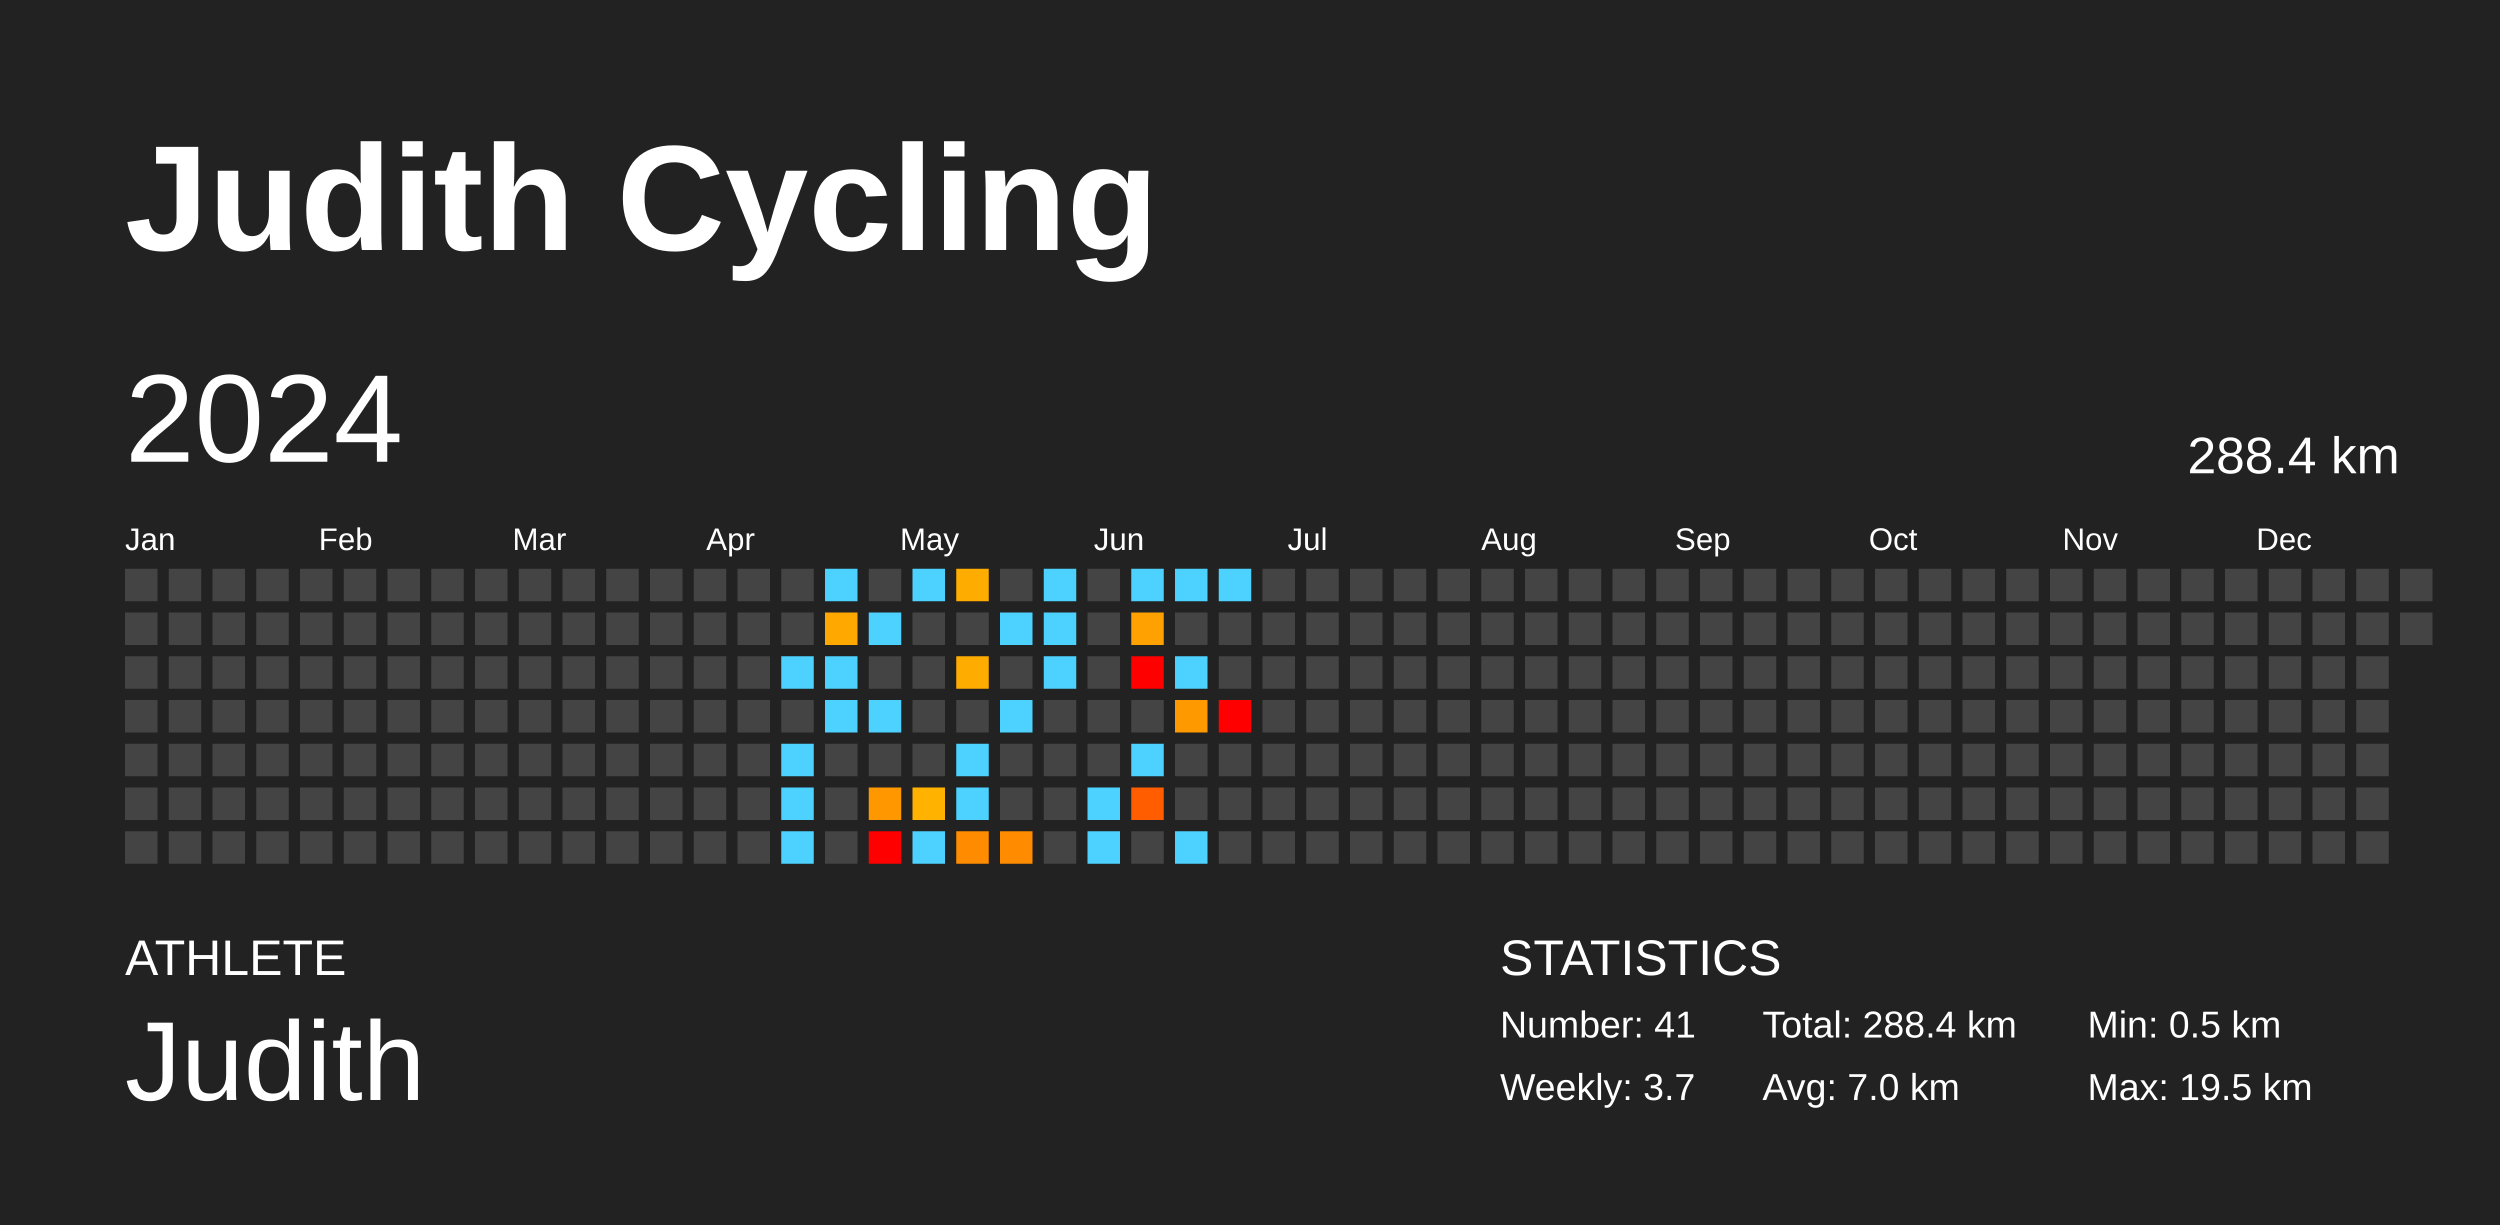
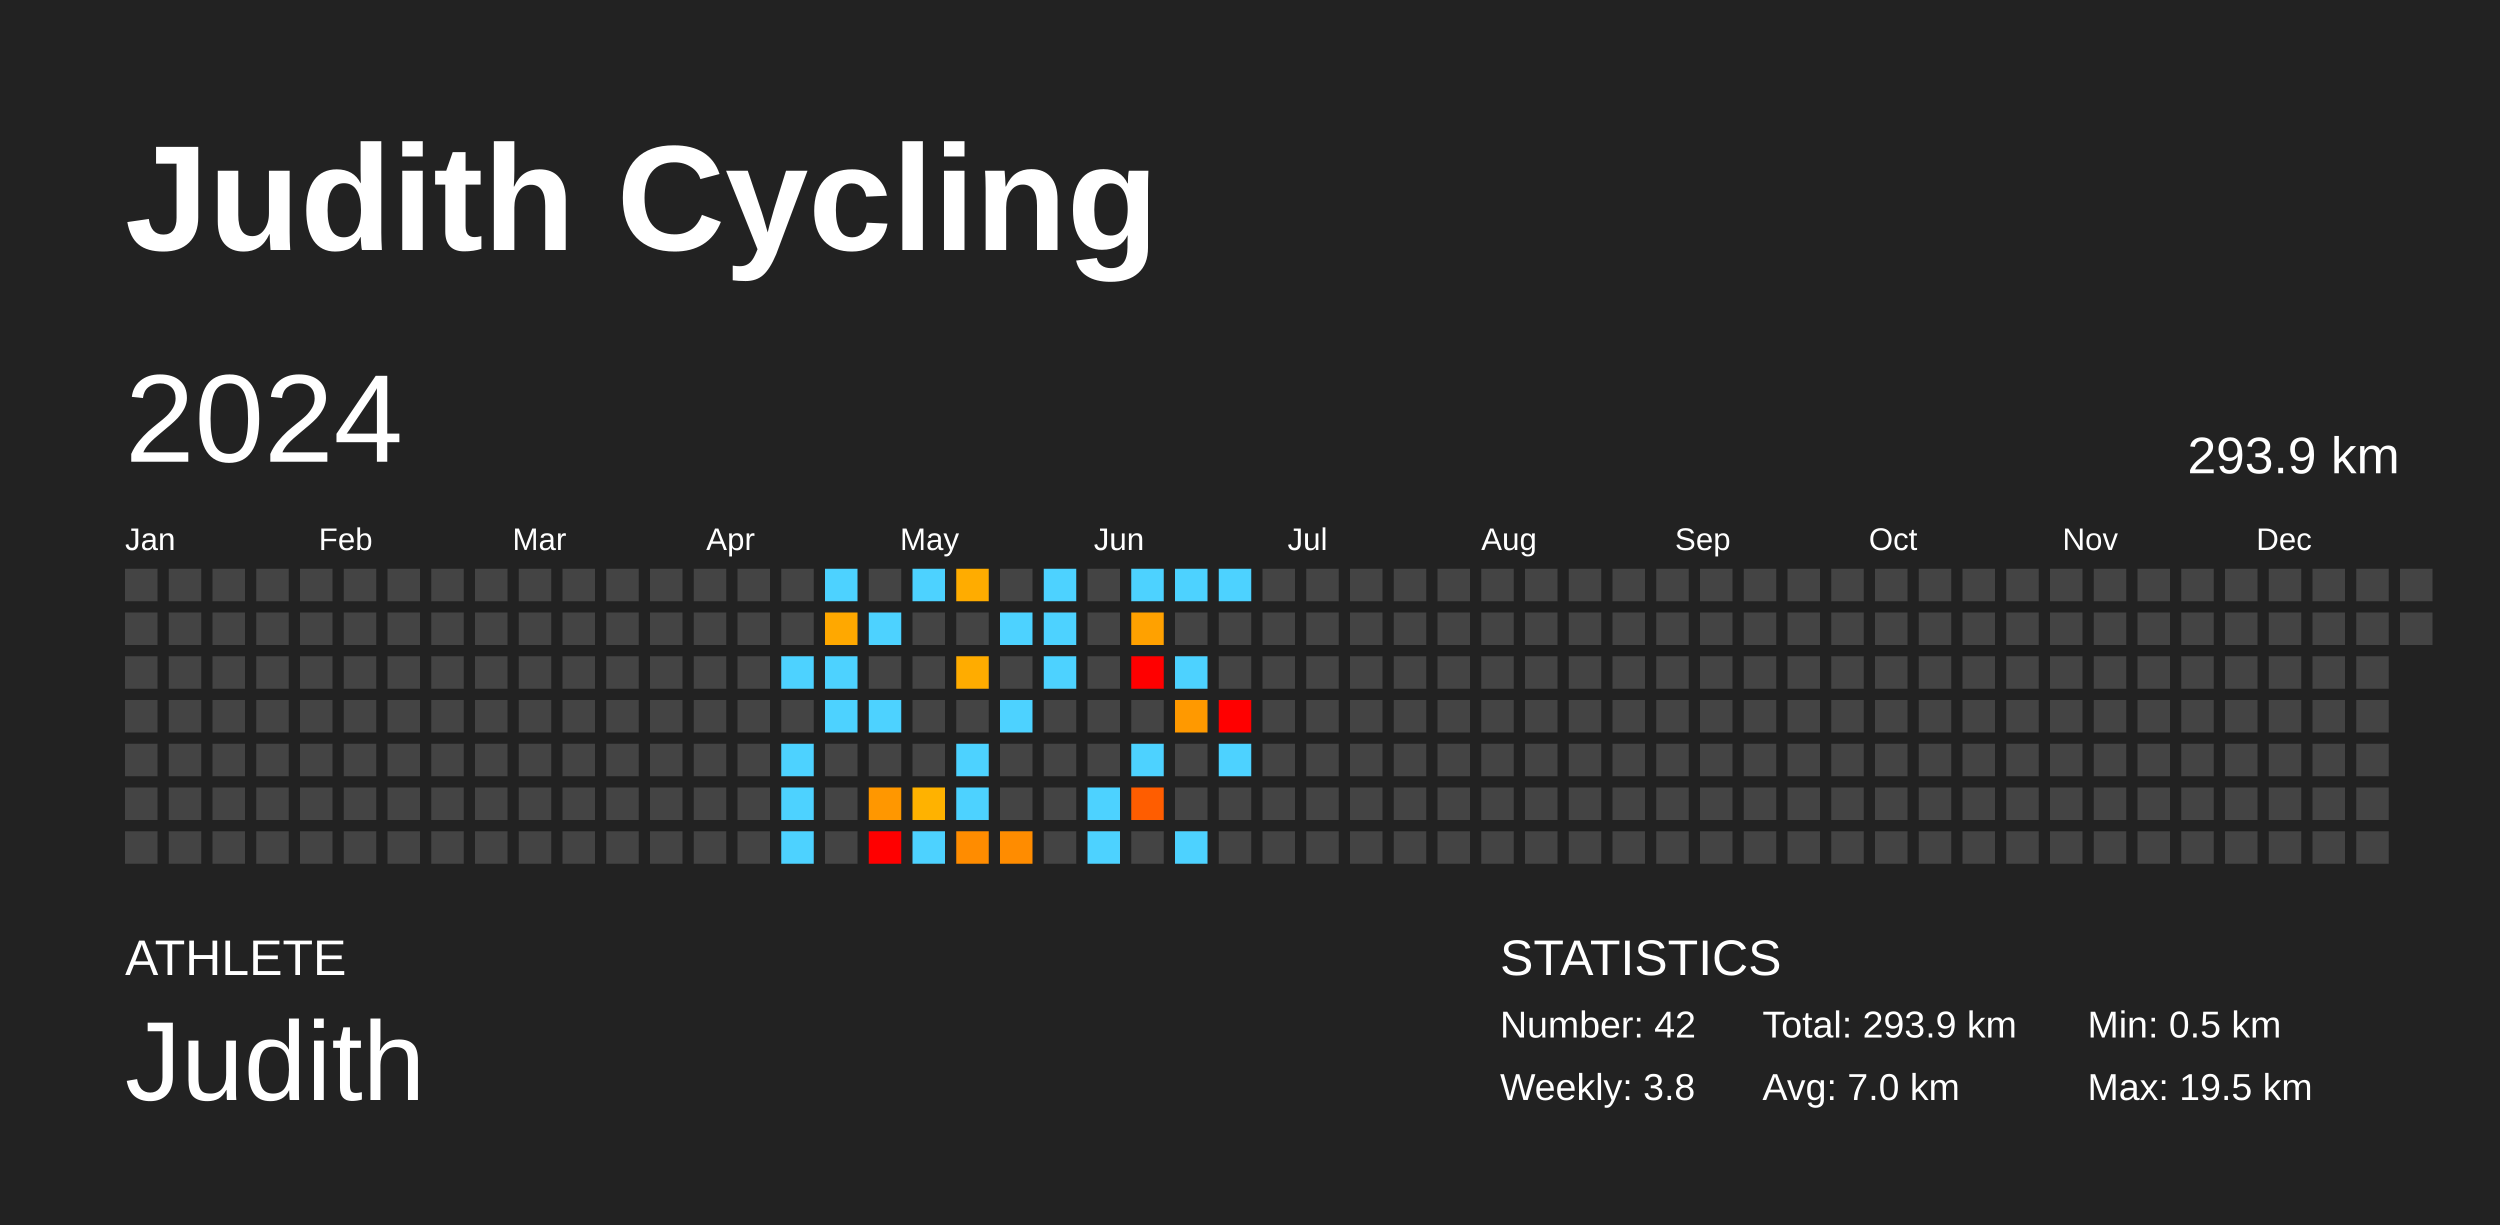
<svg xmlns="http://www.w3.org/2000/svg" baseProfile="full" height="98mm" version="1.1" viewBox="0,0,200,98" width="200mm">
  <defs />
  <rect fill="#222222" height="98" width="200" x="0" y="0" />
  <text fill="#FFFFFF" style="font-size:12px; font-family:Arial; font-weight:bold;" x="10" y="20">Judith Cycling</text>
  <text fill="#FFFFFF" style="font-size:4px; font-family:Arial" x="10" y="78">ATHLETE</text>
  <text fill="#FFFFFF" style="font-size:9px; font-family:Arial" x="10" y="88">Judith</text>
  <text fill="#FFFFFF" style="font-size:4px; font-family:Arial" x="120" y="78">STATISTICS</text>
-   <text fill="#FFFFFF" style="font-size:3px; font-family:Arial" x="120" y="83">Number: 41</text>
-   <text fill="#FFFFFF" style="font-size:3px; font-family:Arial" x="120" y="88">Weekly: 3.7</text>
-   <text fill="#FFFFFF" style="font-size:3px; font-family:Arial" x="141" y="83">Total: 288.4 km</text>
+   <text fill="#FFFFFF" style="font-size:3px; font-family:Arial" x="120" y="83">Number: 42</text>
+   <text fill="#FFFFFF" style="font-size:3px; font-family:Arial" x="120" y="88">Weekly: 3.8</text>
+   <text fill="#FFFFFF" style="font-size:3px; font-family:Arial" x="141" y="83">Total: 293.9 km</text>
  <text fill="#FFFFFF" style="font-size:3px; font-family:Arial" x="141" y="88">Avg: 7.0 km</text>
  <text fill="#FFFFFF" style="font-size:3px; font-family:Arial" x="167" y="83">Min: 0.5 km</text>
  <text fill="#FFFFFF" style="font-size:3px; font-family:Arial" x="167" y="88">Max: 19.5 km</text>
  <text dominant-baseline="hanging" fill="#FFFFFF" style="font-size:10.0px; font-family:Arial;" x="10" y="30">2024</text>
-   <text dominant-baseline="hanging" fill="#FFFFFF" style="font-size:4.125px; font-family:Arial;" x="175" y="35">288.4 km</text>
+   <text dominant-baseline="hanging" fill="#FFFFFF" style="font-size:4.125px; font-family:Arial;" x="175" y="35">293.9 km</text>
  <text fill="#FFFFFF" style="font-size:2.5px; font-family:Arial" x="10.0" y="44">Jan</text>
  <text fill="#FFFFFF" style="font-size:2.5px; font-family:Arial" x="25.5" y="44">Feb</text>
  <text fill="#FFFFFF" style="font-size:2.5px; font-family:Arial" x="41.0" y="44">Mar</text>
  <text fill="#FFFFFF" style="font-size:2.5px; font-family:Arial" x="56.5" y="44">Apr</text>
  <text fill="#FFFFFF" style="font-size:2.5px; font-family:Arial" x="72.0" y="44">May</text>
  <text fill="#FFFFFF" style="font-size:2.5px; font-family:Arial" x="87.5" y="44">Jun</text>
  <text fill="#FFFFFF" style="font-size:2.5px; font-family:Arial" x="103.0" y="44">Jul</text>
  <text fill="#FFFFFF" style="font-size:2.5px; font-family:Arial" x="118.5" y="44">Aug</text>
  <text fill="#FFFFFF" style="font-size:2.5px; font-family:Arial" x="134.0" y="44">Sep</text>
  <text fill="#FFFFFF" style="font-size:2.5px; font-family:Arial" x="149.5" y="44">Oct</text>
  <text fill="#FFFFFF" style="font-size:2.5px; font-family:Arial" x="165.0" y="44">Nov</text>
  <text fill="#FFFFFF" style="font-size:2.5px; font-family:Arial" x="180.5" y="44">Dec</text>
  <rect fill="#444444" height="2.6" width="2.6" x="10.0" y="45.5" />
  <rect fill="#444444" height="2.6" width="2.6" x="10.0" y="49.0" />
  <rect fill="#444444" height="2.6" width="2.6" x="10.0" y="52.5" />
  <rect fill="#444444" height="2.6" width="2.6" x="10.0" y="56.0" />
  <rect fill="#444444" height="2.6" width="2.6" x="10.0" y="59.5" />
  <rect fill="#444444" height="2.6" width="2.6" x="10.0" y="63.0" />
  <rect fill="#444444" height="2.6" width="2.6" x="10.0" y="66.5" />
  <rect fill="#444444" height="2.6" width="2.6" x="13.5" y="45.5" />
  <rect fill="#444444" height="2.6" width="2.6" x="13.5" y="49.0" />
  <rect fill="#444444" height="2.6" width="2.6" x="13.5" y="52.5" />
  <rect fill="#444444" height="2.6" width="2.6" x="13.5" y="56.0" />
  <rect fill="#444444" height="2.6" width="2.6" x="13.5" y="59.5" />
  <rect fill="#444444" height="2.6" width="2.6" x="13.5" y="63.0" />
  <rect fill="#444444" height="2.6" width="2.6" x="13.5" y="66.5" />
  <rect fill="#444444" height="2.6" width="2.6" x="17.0" y="45.5" />
  <rect fill="#444444" height="2.6" width="2.6" x="17.0" y="49.0" />
  <rect fill="#444444" height="2.6" width="2.6" x="17.0" y="52.5" />
  <rect fill="#444444" height="2.6" width="2.6" x="17.0" y="56.0" />
  <rect fill="#444444" height="2.6" width="2.6" x="17.0" y="59.5" />
  <rect fill="#444444" height="2.6" width="2.6" x="17.0" y="63.0" />
  <rect fill="#444444" height="2.6" width="2.6" x="17.0" y="66.5" />
  <rect fill="#444444" height="2.6" width="2.6" x="20.5" y="45.5" />
  <rect fill="#444444" height="2.6" width="2.6" x="20.5" y="49.0" />
  <rect fill="#444444" height="2.6" width="2.6" x="20.5" y="52.5" />
  <rect fill="#444444" height="2.6" width="2.6" x="20.5" y="56.0" />
  <rect fill="#444444" height="2.6" width="2.6" x="20.5" y="59.5" />
  <rect fill="#444444" height="2.6" width="2.6" x="20.5" y="63.0" />
  <rect fill="#444444" height="2.6" width="2.6" x="20.5" y="66.5" />
  <rect fill="#444444" height="2.6" width="2.6" x="24.0" y="45.5" />
  <rect fill="#444444" height="2.6" width="2.6" x="24.0" y="49.0" />
  <rect fill="#444444" height="2.6" width="2.6" x="24.0" y="52.5" />
  <rect fill="#444444" height="2.6" width="2.6" x="24.0" y="56.0" />
  <rect fill="#444444" height="2.6" width="2.6" x="24.0" y="59.5" />
  <rect fill="#444444" height="2.6" width="2.6" x="24.0" y="63.0" />
  <rect fill="#444444" height="2.6" width="2.6" x="24.0" y="66.5" />
  <rect fill="#444444" height="2.6" width="2.6" x="27.5" y="45.5" />
  <rect fill="#444444" height="2.6" width="2.6" x="27.5" y="49.0" />
  <rect fill="#444444" height="2.6" width="2.6" x="27.5" y="52.5" />
  <rect fill="#444444" height="2.6" width="2.6" x="27.5" y="56.0" />
  <rect fill="#444444" height="2.6" width="2.6" x="27.5" y="59.5" />
  <rect fill="#444444" height="2.6" width="2.6" x="27.5" y="63.0" />
  <rect fill="#444444" height="2.6" width="2.6" x="27.5" y="66.5" />
  <rect fill="#444444" height="2.6" width="2.6" x="31.0" y="45.5" />
  <rect fill="#444444" height="2.6" width="2.6" x="31.0" y="49.0" />
  <rect fill="#444444" height="2.6" width="2.6" x="31.0" y="52.5" />
  <rect fill="#444444" height="2.6" width="2.6" x="31.0" y="56.0" />
  <rect fill="#444444" height="2.6" width="2.6" x="31.0" y="59.5" />
  <rect fill="#444444" height="2.6" width="2.6" x="31.0" y="63.0" />
  <rect fill="#444444" height="2.6" width="2.6" x="31.0" y="66.5" />
  <rect fill="#444444" height="2.6" width="2.6" x="34.5" y="45.5" />
  <rect fill="#444444" height="2.6" width="2.6" x="34.5" y="49.0" />
  <rect fill="#444444" height="2.6" width="2.6" x="34.5" y="52.5" />
  <rect fill="#444444" height="2.6" width="2.6" x="34.5" y="56.0" />
  <rect fill="#444444" height="2.6" width="2.6" x="34.5" y="59.5" />
  <rect fill="#444444" height="2.6" width="2.6" x="34.5" y="63.0" />
  <rect fill="#444444" height="2.6" width="2.6" x="34.5" y="66.5" />
  <rect fill="#444444" height="2.6" width="2.6" x="38.0" y="45.5" />
  <rect fill="#444444" height="2.6" width="2.6" x="38.0" y="49.0" />
  <rect fill="#444444" height="2.6" width="2.6" x="38.0" y="52.5" />
  <rect fill="#444444" height="2.6" width="2.6" x="38.0" y="56.0" />
  <rect fill="#444444" height="2.6" width="2.6" x="38.0" y="59.5" />
  <rect fill="#444444" height="2.6" width="2.6" x="38.0" y="63.0" />
  <rect fill="#444444" height="2.6" width="2.6" x="38.0" y="66.5" />
  <rect fill="#444444" height="2.6" width="2.6" x="41.5" y="45.5" />
  <rect fill="#444444" height="2.6" width="2.6" x="41.5" y="49.0" />
  <rect fill="#444444" height="2.6" width="2.6" x="41.5" y="52.5" />
  <rect fill="#444444" height="2.6" width="2.6" x="41.5" y="56.0" />
  <rect fill="#444444" height="2.6" width="2.6" x="41.5" y="59.5" />
  <rect fill="#444444" height="2.6" width="2.6" x="41.5" y="63.0" />
  <rect fill="#444444" height="2.6" width="2.6" x="41.5" y="66.5" />
  <rect fill="#444444" height="2.6" width="2.6" x="45.0" y="45.5" />
  <rect fill="#444444" height="2.6" width="2.6" x="45.0" y="49.0" />
  <rect fill="#444444" height="2.6" width="2.6" x="45.0" y="52.5" />
  <rect fill="#444444" height="2.6" width="2.6" x="45.0" y="56.0" />
  <rect fill="#444444" height="2.6" width="2.6" x="45.0" y="59.5" />
  <rect fill="#444444" height="2.6" width="2.6" x="45.0" y="63.0" />
  <rect fill="#444444" height="2.6" width="2.6" x="45.0" y="66.5" />
  <rect fill="#444444" height="2.6" width="2.6" x="48.5" y="45.5" />
  <rect fill="#444444" height="2.6" width="2.6" x="48.5" y="49.0" />
  <rect fill="#444444" height="2.6" width="2.6" x="48.5" y="52.5" />
  <rect fill="#444444" height="2.6" width="2.6" x="48.5" y="56.0" />
  <rect fill="#444444" height="2.6" width="2.6" x="48.5" y="59.5" />
  <rect fill="#444444" height="2.6" width="2.6" x="48.5" y="63.0" />
  <rect fill="#444444" height="2.6" width="2.6" x="48.5" y="66.5" />
  <rect fill="#444444" height="2.6" width="2.6" x="52.0" y="45.5" />
  <rect fill="#444444" height="2.6" width="2.6" x="52.0" y="49.0" />
  <rect fill="#444444" height="2.6" width="2.6" x="52.0" y="52.5" />
  <rect fill="#444444" height="2.6" width="2.6" x="52.0" y="56.0" />
  <rect fill="#444444" height="2.6" width="2.6" x="52.0" y="59.5" />
  <rect fill="#444444" height="2.6" width="2.6" x="52.0" y="63.0" />
  <rect fill="#444444" height="2.6" width="2.6" x="52.0" y="66.5" />
  <rect fill="#444444" height="2.6" width="2.6" x="55.5" y="45.5" />
  <rect fill="#444444" height="2.6" width="2.6" x="55.5" y="49.0" />
  <rect fill="#444444" height="2.6" width="2.6" x="55.5" y="52.5" />
  <rect fill="#444444" height="2.6" width="2.6" x="55.5" y="56.0" />
  <rect fill="#444444" height="2.6" width="2.6" x="55.5" y="59.5" />
  <rect fill="#444444" height="2.6" width="2.6" x="55.5" y="63.0" />
  <rect fill="#444444" height="2.6" width="2.6" x="55.5" y="66.5" />
  <rect fill="#444444" height="2.6" width="2.6" x="59.0" y="45.5" />
  <rect fill="#444444" height="2.6" width="2.6" x="59.0" y="49.0" />
  <rect fill="#444444" height="2.6" width="2.6" x="59.0" y="52.5" />
  <rect fill="#444444" height="2.6" width="2.6" x="59.0" y="56.0" />
  <rect fill="#444444" height="2.6" width="2.6" x="59.0" y="59.5" />
  <rect fill="#444444" height="2.6" width="2.6" x="59.0" y="63.0" />
  <rect fill="#444444" height="2.6" width="2.6" x="59.0" y="66.5" />
  <rect fill="#444444" height="2.6" width="2.6" x="62.5" y="45.5" />
  <rect fill="#444444" height="2.6" width="2.6" x="62.5" y="49.0" />
  <rect fill="#4dd2ff" height="2.6" width="2.6" x="62.5" y="52.5" />
  <rect fill="#444444" height="2.6" width="2.6" x="62.5" y="56.0" />
  <rect fill="#4dd2ff" height="2.6" width="2.6" x="62.5" y="59.5" />
  <rect fill="#4dd2ff" height="2.6" width="2.6" x="62.5" y="63.0" />
  <rect fill="#4dd2ff" height="2.6" width="2.6" x="62.5" y="66.5" />
  <rect fill="#4dd2ff" height="2.6" width="2.6" x="66.0" y="45.5" />
  <rect fill="#ffa800" height="2.6" width="2.6" x="66.0" y="49.0" />
  <rect fill="#4dd2ff" height="2.6" width="2.6" x="66.0" y="52.5" />
  <rect fill="#4dd2ff" height="2.6" width="2.6" x="66.0" y="56.0" />
  <rect fill="#444444" height="2.6" width="2.6" x="66.0" y="59.5" />
  <rect fill="#444444" height="2.6" width="2.6" x="66.0" y="63.0" />
  <rect fill="#444444" height="2.6" width="2.6" x="66.0" y="66.5" />
  <rect fill="#444444" height="2.6" width="2.6" x="69.5" y="45.5" />
  <rect fill="#4dd2ff" height="2.6" width="2.6" x="69.5" y="49.0" />
  <rect fill="#444444" height="2.6" width="2.6" x="69.5" y="52.5" />
  <rect fill="#4dd2ff" height="2.6" width="2.6" x="69.5" y="56.0" />
  <rect fill="#444444" height="2.6" width="2.6" x="69.5" y="59.5" />
  <rect fill="#ff9700" height="2.6" width="2.6" x="69.5" y="63.0" />
  <rect fill="red" height="2.6" width="2.6" x="69.5" y="66.5" />
  <rect fill="#4dd2ff" height="2.6" width="2.6" x="73.0" y="45.5" />
  <rect fill="#444444" height="2.6" width="2.6" x="73.0" y="49.0" />
  <rect fill="#444444" height="2.6" width="2.6" x="73.0" y="52.5" />
  <rect fill="#444444" height="2.6" width="2.6" x="73.0" y="56.0" />
  <rect fill="#444444" height="2.6" width="2.6" x="73.0" y="59.5" />
  <rect fill="#ffb200" height="2.6" width="2.6" x="73.0" y="63.0" />
  <rect fill="#4dd2ff" height="2.6" width="2.6" x="73.0" y="66.5" />
  <rect fill="#ffac00" height="2.6" width="2.6" x="76.5" y="45.5" />
  <rect fill="#444444" height="2.6" width="2.6" x="76.5" y="49.0" />
  <rect fill="#ffac00" height="2.6" width="2.6" x="76.5" y="52.5" />
  <rect fill="#444444" height="2.6" width="2.6" x="76.5" y="56.0" />
  <rect fill="#4dd2ff" height="2.6" width="2.6" x="76.5" y="59.5" />
  <rect fill="#4dd2ff" height="2.6" width="2.6" x="76.5" y="63.0" />
  <rect fill="#ff8c00" height="2.6" width="2.6" x="76.5" y="66.5" />
  <rect fill="#444444" height="2.6" width="2.6" x="80.0" y="45.5" />
  <rect fill="#4dd2ff" height="2.6" width="2.6" x="80.0" y="49.0" />
  <rect fill="#444444" height="2.6" width="2.6" x="80.0" y="52.5" />
  <rect fill="#4dd2ff" height="2.6" width="2.6" x="80.0" y="56.0" />
  <rect fill="#444444" height="2.6" width="2.6" x="80.0" y="59.5" />
  <rect fill="#444444" height="2.6" width="2.6" x="80.0" y="63.0" />
  <rect fill="#ff8c00" height="2.6" width="2.6" x="80.0" y="66.5" />
  <rect fill="#4dd2ff" height="2.6" width="2.6" x="83.5" y="45.5" />
  <rect fill="#4dd2ff" height="2.6" width="2.6" x="83.5" y="49.0" />
  <rect fill="#4dd2ff" height="2.6" width="2.6" x="83.5" y="52.5" />
  <rect fill="#444444" height="2.6" width="2.6" x="83.5" y="56.0" />
  <rect fill="#444444" height="2.6" width="2.6" x="83.5" y="59.5" />
  <rect fill="#444444" height="2.6" width="2.6" x="83.5" y="63.0" />
  <rect fill="#444444" height="2.6" width="2.6" x="83.5" y="66.5" />
  <rect fill="#444444" height="2.6" width="2.6" x="87.0" y="45.5" />
  <rect fill="#444444" height="2.6" width="2.6" x="87.0" y="49.0" />
  <rect fill="#444444" height="2.6" width="2.6" x="87.0" y="52.5" />
  <rect fill="#444444" height="2.6" width="2.6" x="87.0" y="56.0" />
  <rect fill="#444444" height="2.6" width="2.6" x="87.0" y="59.5" />
  <rect fill="#4dd2ff" height="2.6" width="2.6" x="87.0" y="63.0" />
  <rect fill="#4dd2ff" height="2.6" width="2.6" x="87.0" y="66.5" />
  <rect fill="#4dd2ff" height="2.6" width="2.6" x="90.5" y="45.5" />
  <rect fill="#ffa100" height="2.6" width="2.6" x="90.5" y="49.0" />
  <rect fill="red" height="2.6" width="2.6" x="90.5" y="52.5" />
  <rect fill="#444444" height="2.6" width="2.6" x="90.5" y="56.0" />
  <rect fill="#4dd2ff" height="2.6" width="2.6" x="90.5" y="59.5" />
  <rect fill="#ff5d00" height="2.6" width="2.6" x="90.5" y="63.0" />
  <rect fill="#444444" height="2.6" width="2.6" x="90.5" y="66.5" />
  <rect fill="#4dd2ff" height="2.6" width="2.6" x="94.0" y="45.5" />
  <rect fill="#444444" height="2.6" width="2.6" x="94.0" y="49.0" />
  <rect fill="#4dd2ff" height="2.6" width="2.6" x="94.0" y="52.5" />
  <rect fill="#ff9900" height="2.6" width="2.6" x="94.0" y="56.0" />
  <rect fill="#444444" height="2.6" width="2.6" x="94.0" y="59.5" />
  <rect fill="#444444" height="2.6" width="2.6" x="94.0" y="63.0" />
  <rect fill="#4dd2ff" height="2.6" width="2.6" x="94.0" y="66.5" />
  <rect fill="#4dd2ff" height="2.6" width="2.6" x="97.5" y="45.5" />
  <rect fill="#444444" height="2.6" width="2.6" x="97.5" y="49.0" />
  <rect fill="#444444" height="2.6" width="2.6" x="97.5" y="52.5" />
  <rect fill="red" height="2.6" width="2.6" x="97.5" y="56.0" />
-   <rect fill="#444444" height="2.6" width="2.6" x="97.5" y="59.5" />
+   <rect fill="#4dd2ff" height="2.6" width="2.6" x="97.5" y="59.5" />
  <rect fill="#444444" height="2.6" width="2.6" x="97.5" y="63.0" />
  <rect fill="#444444" height="2.6" width="2.6" x="97.5" y="66.5" />
  <rect fill="#444444" height="2.6" width="2.6" x="101.0" y="45.5" />
  <rect fill="#444444" height="2.6" width="2.6" x="101.0" y="49.0" />
  <rect fill="#444444" height="2.6" width="2.6" x="101.0" y="52.5" />
  <rect fill="#444444" height="2.6" width="2.6" x="101.0" y="56.0" />
  <rect fill="#444444" height="2.6" width="2.6" x="101.0" y="59.5" />
  <rect fill="#444444" height="2.6" width="2.6" x="101.0" y="63.0" />
  <rect fill="#444444" height="2.6" width="2.6" x="101.0" y="66.5" />
  <rect fill="#444444" height="2.6" width="2.6" x="104.5" y="45.5" />
  <rect fill="#444444" height="2.6" width="2.6" x="104.5" y="49.0" />
  <rect fill="#444444" height="2.6" width="2.6" x="104.5" y="52.5" />
  <rect fill="#444444" height="2.6" width="2.6" x="104.5" y="56.0" />
  <rect fill="#444444" height="2.6" width="2.6" x="104.5" y="59.5" />
  <rect fill="#444444" height="2.6" width="2.6" x="104.5" y="63.0" />
  <rect fill="#444444" height="2.6" width="2.6" x="104.5" y="66.5" />
  <rect fill="#444444" height="2.6" width="2.6" x="108.0" y="45.5" />
  <rect fill="#444444" height="2.6" width="2.6" x="108.0" y="49.0" />
  <rect fill="#444444" height="2.6" width="2.6" x="108.0" y="52.5" />
  <rect fill="#444444" height="2.6" width="2.6" x="108.0" y="56.0" />
  <rect fill="#444444" height="2.6" width="2.6" x="108.0" y="59.5" />
  <rect fill="#444444" height="2.6" width="2.6" x="108.0" y="63.0" />
  <rect fill="#444444" height="2.6" width="2.6" x="108.0" y="66.5" />
  <rect fill="#444444" height="2.6" width="2.6" x="111.5" y="45.5" />
  <rect fill="#444444" height="2.6" width="2.6" x="111.5" y="49.0" />
  <rect fill="#444444" height="2.6" width="2.6" x="111.5" y="52.5" />
  <rect fill="#444444" height="2.6" width="2.6" x="111.5" y="56.0" />
  <rect fill="#444444" height="2.6" width="2.6" x="111.5" y="59.5" />
  <rect fill="#444444" height="2.6" width="2.6" x="111.5" y="63.0" />
  <rect fill="#444444" height="2.6" width="2.6" x="111.5" y="66.5" />
  <rect fill="#444444" height="2.6" width="2.6" x="115.0" y="45.5" />
  <rect fill="#444444" height="2.6" width="2.6" x="115.0" y="49.0" />
  <rect fill="#444444" height="2.6" width="2.6" x="115.0" y="52.5" />
  <rect fill="#444444" height="2.6" width="2.6" x="115.0" y="56.0" />
  <rect fill="#444444" height="2.6" width="2.6" x="115.0" y="59.5" />
  <rect fill="#444444" height="2.6" width="2.6" x="115.0" y="63.0" />
  <rect fill="#444444" height="2.6" width="2.6" x="115.0" y="66.5" />
  <rect fill="#444444" height="2.6" width="2.6" x="118.5" y="45.5" />
  <rect fill="#444444" height="2.6" width="2.6" x="118.5" y="49.0" />
  <rect fill="#444444" height="2.6" width="2.6" x="118.5" y="52.5" />
  <rect fill="#444444" height="2.6" width="2.6" x="118.5" y="56.0" />
  <rect fill="#444444" height="2.6" width="2.6" x="118.5" y="59.5" />
  <rect fill="#444444" height="2.6" width="2.6" x="118.5" y="63.0" />
  <rect fill="#444444" height="2.6" width="2.6" x="118.5" y="66.5" />
  <rect fill="#444444" height="2.6" width="2.6" x="122.0" y="45.5" />
  <rect fill="#444444" height="2.6" width="2.6" x="122.0" y="49.0" />
  <rect fill="#444444" height="2.6" width="2.6" x="122.0" y="52.5" />
  <rect fill="#444444" height="2.6" width="2.6" x="122.0" y="56.0" />
  <rect fill="#444444" height="2.6" width="2.6" x="122.0" y="59.5" />
  <rect fill="#444444" height="2.6" width="2.6" x="122.0" y="63.0" />
  <rect fill="#444444" height="2.6" width="2.6" x="122.0" y="66.5" />
  <rect fill="#444444" height="2.6" width="2.6" x="125.5" y="45.5" />
  <rect fill="#444444" height="2.6" width="2.6" x="125.5" y="49.0" />
  <rect fill="#444444" height="2.6" width="2.6" x="125.5" y="52.5" />
  <rect fill="#444444" height="2.6" width="2.6" x="125.5" y="56.0" />
  <rect fill="#444444" height="2.6" width="2.6" x="125.5" y="59.5" />
  <rect fill="#444444" height="2.6" width="2.6" x="125.5" y="63.0" />
  <rect fill="#444444" height="2.6" width="2.6" x="125.5" y="66.5" />
  <rect fill="#444444" height="2.6" width="2.6" x="129.0" y="45.5" />
  <rect fill="#444444" height="2.6" width="2.6" x="129.0" y="49.0" />
  <rect fill="#444444" height="2.6" width="2.6" x="129.0" y="52.5" />
  <rect fill="#444444" height="2.6" width="2.6" x="129.0" y="56.0" />
  <rect fill="#444444" height="2.6" width="2.6" x="129.0" y="59.5" />
  <rect fill="#444444" height="2.6" width="2.6" x="129.0" y="63.0" />
  <rect fill="#444444" height="2.6" width="2.6" x="129.0" y="66.5" />
  <rect fill="#444444" height="2.6" width="2.6" x="132.5" y="45.5" />
  <rect fill="#444444" height="2.6" width="2.6" x="132.5" y="49.0" />
  <rect fill="#444444" height="2.6" width="2.6" x="132.5" y="52.5" />
  <rect fill="#444444" height="2.6" width="2.6" x="132.5" y="56.0" />
  <rect fill="#444444" height="2.6" width="2.6" x="132.5" y="59.5" />
  <rect fill="#444444" height="2.6" width="2.6" x="132.5" y="63.0" />
  <rect fill="#444444" height="2.6" width="2.6" x="132.5" y="66.5" />
  <rect fill="#444444" height="2.6" width="2.6" x="136.0" y="45.5" />
  <rect fill="#444444" height="2.6" width="2.6" x="136.0" y="49.0" />
  <rect fill="#444444" height="2.6" width="2.6" x="136.0" y="52.5" />
  <rect fill="#444444" height="2.6" width="2.6" x="136.0" y="56.0" />
  <rect fill="#444444" height="2.6" width="2.6" x="136.0" y="59.5" />
  <rect fill="#444444" height="2.6" width="2.6" x="136.0" y="63.0" />
  <rect fill="#444444" height="2.6" width="2.6" x="136.0" y="66.5" />
  <rect fill="#444444" height="2.6" width="2.6" x="139.5" y="45.5" />
  <rect fill="#444444" height="2.6" width="2.6" x="139.5" y="49.0" />
  <rect fill="#444444" height="2.6" width="2.6" x="139.5" y="52.5" />
  <rect fill="#444444" height="2.6" width="2.6" x="139.5" y="56.0" />
  <rect fill="#444444" height="2.6" width="2.6" x="139.5" y="59.5" />
  <rect fill="#444444" height="2.6" width="2.6" x="139.5" y="63.0" />
  <rect fill="#444444" height="2.6" width="2.6" x="139.5" y="66.5" />
  <rect fill="#444444" height="2.6" width="2.6" x="143.0" y="45.5" />
  <rect fill="#444444" height="2.6" width="2.6" x="143.0" y="49.0" />
  <rect fill="#444444" height="2.6" width="2.6" x="143.0" y="52.5" />
  <rect fill="#444444" height="2.6" width="2.6" x="143.0" y="56.0" />
  <rect fill="#444444" height="2.6" width="2.6" x="143.0" y="59.5" />
  <rect fill="#444444" height="2.6" width="2.6" x="143.0" y="63.0" />
  <rect fill="#444444" height="2.6" width="2.6" x="143.0" y="66.5" />
  <rect fill="#444444" height="2.6" width="2.6" x="146.5" y="45.5" />
  <rect fill="#444444" height="2.6" width="2.6" x="146.5" y="49.0" />
  <rect fill="#444444" height="2.6" width="2.6" x="146.5" y="52.5" />
  <rect fill="#444444" height="2.6" width="2.6" x="146.5" y="56.0" />
  <rect fill="#444444" height="2.6" width="2.6" x="146.5" y="59.5" />
  <rect fill="#444444" height="2.6" width="2.6" x="146.5" y="63.0" />
  <rect fill="#444444" height="2.6" width="2.6" x="146.5" y="66.5" />
  <rect fill="#444444" height="2.6" width="2.6" x="150.0" y="45.5" />
  <rect fill="#444444" height="2.6" width="2.6" x="150.0" y="49.0" />
  <rect fill="#444444" height="2.6" width="2.6" x="150.0" y="52.5" />
  <rect fill="#444444" height="2.6" width="2.6" x="150.0" y="56.0" />
  <rect fill="#444444" height="2.6" width="2.6" x="150.0" y="59.5" />
  <rect fill="#444444" height="2.6" width="2.6" x="150.0" y="63.0" />
  <rect fill="#444444" height="2.6" width="2.6" x="150.0" y="66.5" />
  <rect fill="#444444" height="2.6" width="2.6" x="153.5" y="45.5" />
  <rect fill="#444444" height="2.6" width="2.6" x="153.5" y="49.0" />
  <rect fill="#444444" height="2.6" width="2.6" x="153.5" y="52.5" />
  <rect fill="#444444" height="2.6" width="2.6" x="153.5" y="56.0" />
  <rect fill="#444444" height="2.6" width="2.6" x="153.5" y="59.5" />
  <rect fill="#444444" height="2.6" width="2.6" x="153.5" y="63.0" />
  <rect fill="#444444" height="2.6" width="2.6" x="153.5" y="66.5" />
  <rect fill="#444444" height="2.6" width="2.6" x="157.0" y="45.5" />
  <rect fill="#444444" height="2.6" width="2.6" x="157.0" y="49.0" />
  <rect fill="#444444" height="2.6" width="2.6" x="157.0" y="52.5" />
  <rect fill="#444444" height="2.6" width="2.6" x="157.0" y="56.0" />
  <rect fill="#444444" height="2.6" width="2.6" x="157.0" y="59.5" />
  <rect fill="#444444" height="2.6" width="2.6" x="157.0" y="63.0" />
  <rect fill="#444444" height="2.6" width="2.6" x="157.0" y="66.5" />
  <rect fill="#444444" height="2.6" width="2.6" x="160.5" y="45.5" />
  <rect fill="#444444" height="2.6" width="2.6" x="160.5" y="49.0" />
  <rect fill="#444444" height="2.6" width="2.6" x="160.5" y="52.5" />
  <rect fill="#444444" height="2.6" width="2.6" x="160.5" y="56.0" />
  <rect fill="#444444" height="2.6" width="2.6" x="160.5" y="59.5" />
  <rect fill="#444444" height="2.6" width="2.6" x="160.5" y="63.0" />
  <rect fill="#444444" height="2.6" width="2.6" x="160.5" y="66.5" />
  <rect fill="#444444" height="2.6" width="2.6" x="164.0" y="45.5" />
  <rect fill="#444444" height="2.6" width="2.6" x="164.0" y="49.0" />
  <rect fill="#444444" height="2.6" width="2.6" x="164.0" y="52.5" />
  <rect fill="#444444" height="2.6" width="2.6" x="164.0" y="56.0" />
  <rect fill="#444444" height="2.6" width="2.6" x="164.0" y="59.5" />
  <rect fill="#444444" height="2.6" width="2.6" x="164.0" y="63.0" />
  <rect fill="#444444" height="2.6" width="2.6" x="164.0" y="66.5" />
  <rect fill="#444444" height="2.6" width="2.6" x="167.5" y="45.5" />
  <rect fill="#444444" height="2.6" width="2.6" x="167.5" y="49.0" />
  <rect fill="#444444" height="2.6" width="2.6" x="167.5" y="52.5" />
  <rect fill="#444444" height="2.6" width="2.6" x="167.5" y="56.0" />
  <rect fill="#444444" height="2.6" width="2.6" x="167.5" y="59.5" />
  <rect fill="#444444" height="2.6" width="2.6" x="167.5" y="63.0" />
  <rect fill="#444444" height="2.6" width="2.6" x="167.5" y="66.5" />
  <rect fill="#444444" height="2.6" width="2.6" x="171.0" y="45.5" />
  <rect fill="#444444" height="2.6" width="2.6" x="171.0" y="49.0" />
  <rect fill="#444444" height="2.6" width="2.6" x="171.0" y="52.5" />
  <rect fill="#444444" height="2.6" width="2.6" x="171.0" y="56.0" />
  <rect fill="#444444" height="2.6" width="2.6" x="171.0" y="59.5" />
  <rect fill="#444444" height="2.6" width="2.6" x="171.0" y="63.0" />
  <rect fill="#444444" height="2.6" width="2.6" x="171.0" y="66.5" />
  <rect fill="#444444" height="2.6" width="2.6" x="174.5" y="45.5" />
  <rect fill="#444444" height="2.6" width="2.6" x="174.5" y="49.0" />
  <rect fill="#444444" height="2.6" width="2.6" x="174.5" y="52.5" />
  <rect fill="#444444" height="2.6" width="2.6" x="174.5" y="56.0" />
  <rect fill="#444444" height="2.6" width="2.6" x="174.5" y="59.5" />
  <rect fill="#444444" height="2.6" width="2.6" x="174.5" y="63.0" />
  <rect fill="#444444" height="2.6" width="2.6" x="174.5" y="66.5" />
  <rect fill="#444444" height="2.6" width="2.6" x="178.0" y="45.5" />
  <rect fill="#444444" height="2.6" width="2.6" x="178.0" y="49.0" />
  <rect fill="#444444" height="2.6" width="2.6" x="178.0" y="52.5" />
  <rect fill="#444444" height="2.6" width="2.6" x="178.0" y="56.0" />
  <rect fill="#444444" height="2.6" width="2.6" x="178.0" y="59.5" />
  <rect fill="#444444" height="2.6" width="2.6" x="178.0" y="63.0" />
  <rect fill="#444444" height="2.6" width="2.6" x="178.0" y="66.5" />
  <rect fill="#444444" height="2.6" width="2.6" x="181.5" y="45.5" />
  <rect fill="#444444" height="2.6" width="2.6" x="181.5" y="49.0" />
  <rect fill="#444444" height="2.6" width="2.6" x="181.5" y="52.5" />
  <rect fill="#444444" height="2.6" width="2.6" x="181.5" y="56.0" />
  <rect fill="#444444" height="2.6" width="2.6" x="181.5" y="59.5" />
  <rect fill="#444444" height="2.6" width="2.6" x="181.5" y="63.0" />
  <rect fill="#444444" height="2.6" width="2.6" x="181.5" y="66.5" />
  <rect fill="#444444" height="2.6" width="2.6" x="185.0" y="45.5" />
  <rect fill="#444444" height="2.6" width="2.6" x="185.0" y="49.0" />
  <rect fill="#444444" height="2.6" width="2.6" x="185.0" y="52.5" />
  <rect fill="#444444" height="2.6" width="2.6" x="185.0" y="56.0" />
  <rect fill="#444444" height="2.6" width="2.6" x="185.0" y="59.5" />
  <rect fill="#444444" height="2.6" width="2.6" x="185.0" y="63.0" />
  <rect fill="#444444" height="2.6" width="2.6" x="185.0" y="66.5" />
  <rect fill="#444444" height="2.6" width="2.6" x="188.5" y="45.5" />
  <rect fill="#444444" height="2.6" width="2.6" x="188.5" y="49.0" />
  <rect fill="#444444" height="2.6" width="2.6" x="188.5" y="52.5" />
  <rect fill="#444444" height="2.6" width="2.6" x="188.5" y="56.0" />
  <rect fill="#444444" height="2.6" width="2.6" x="188.5" y="59.5" />
  <rect fill="#444444" height="2.6" width="2.6" x="188.5" y="63.0" />
  <rect fill="#444444" height="2.6" width="2.6" x="188.5" y="66.5" />
  <rect fill="#444444" height="2.6" width="2.6" x="192.0" y="45.5" />
  <rect fill="#444444" height="2.6" width="2.6" x="192.0" y="49.0" />
</svg>
